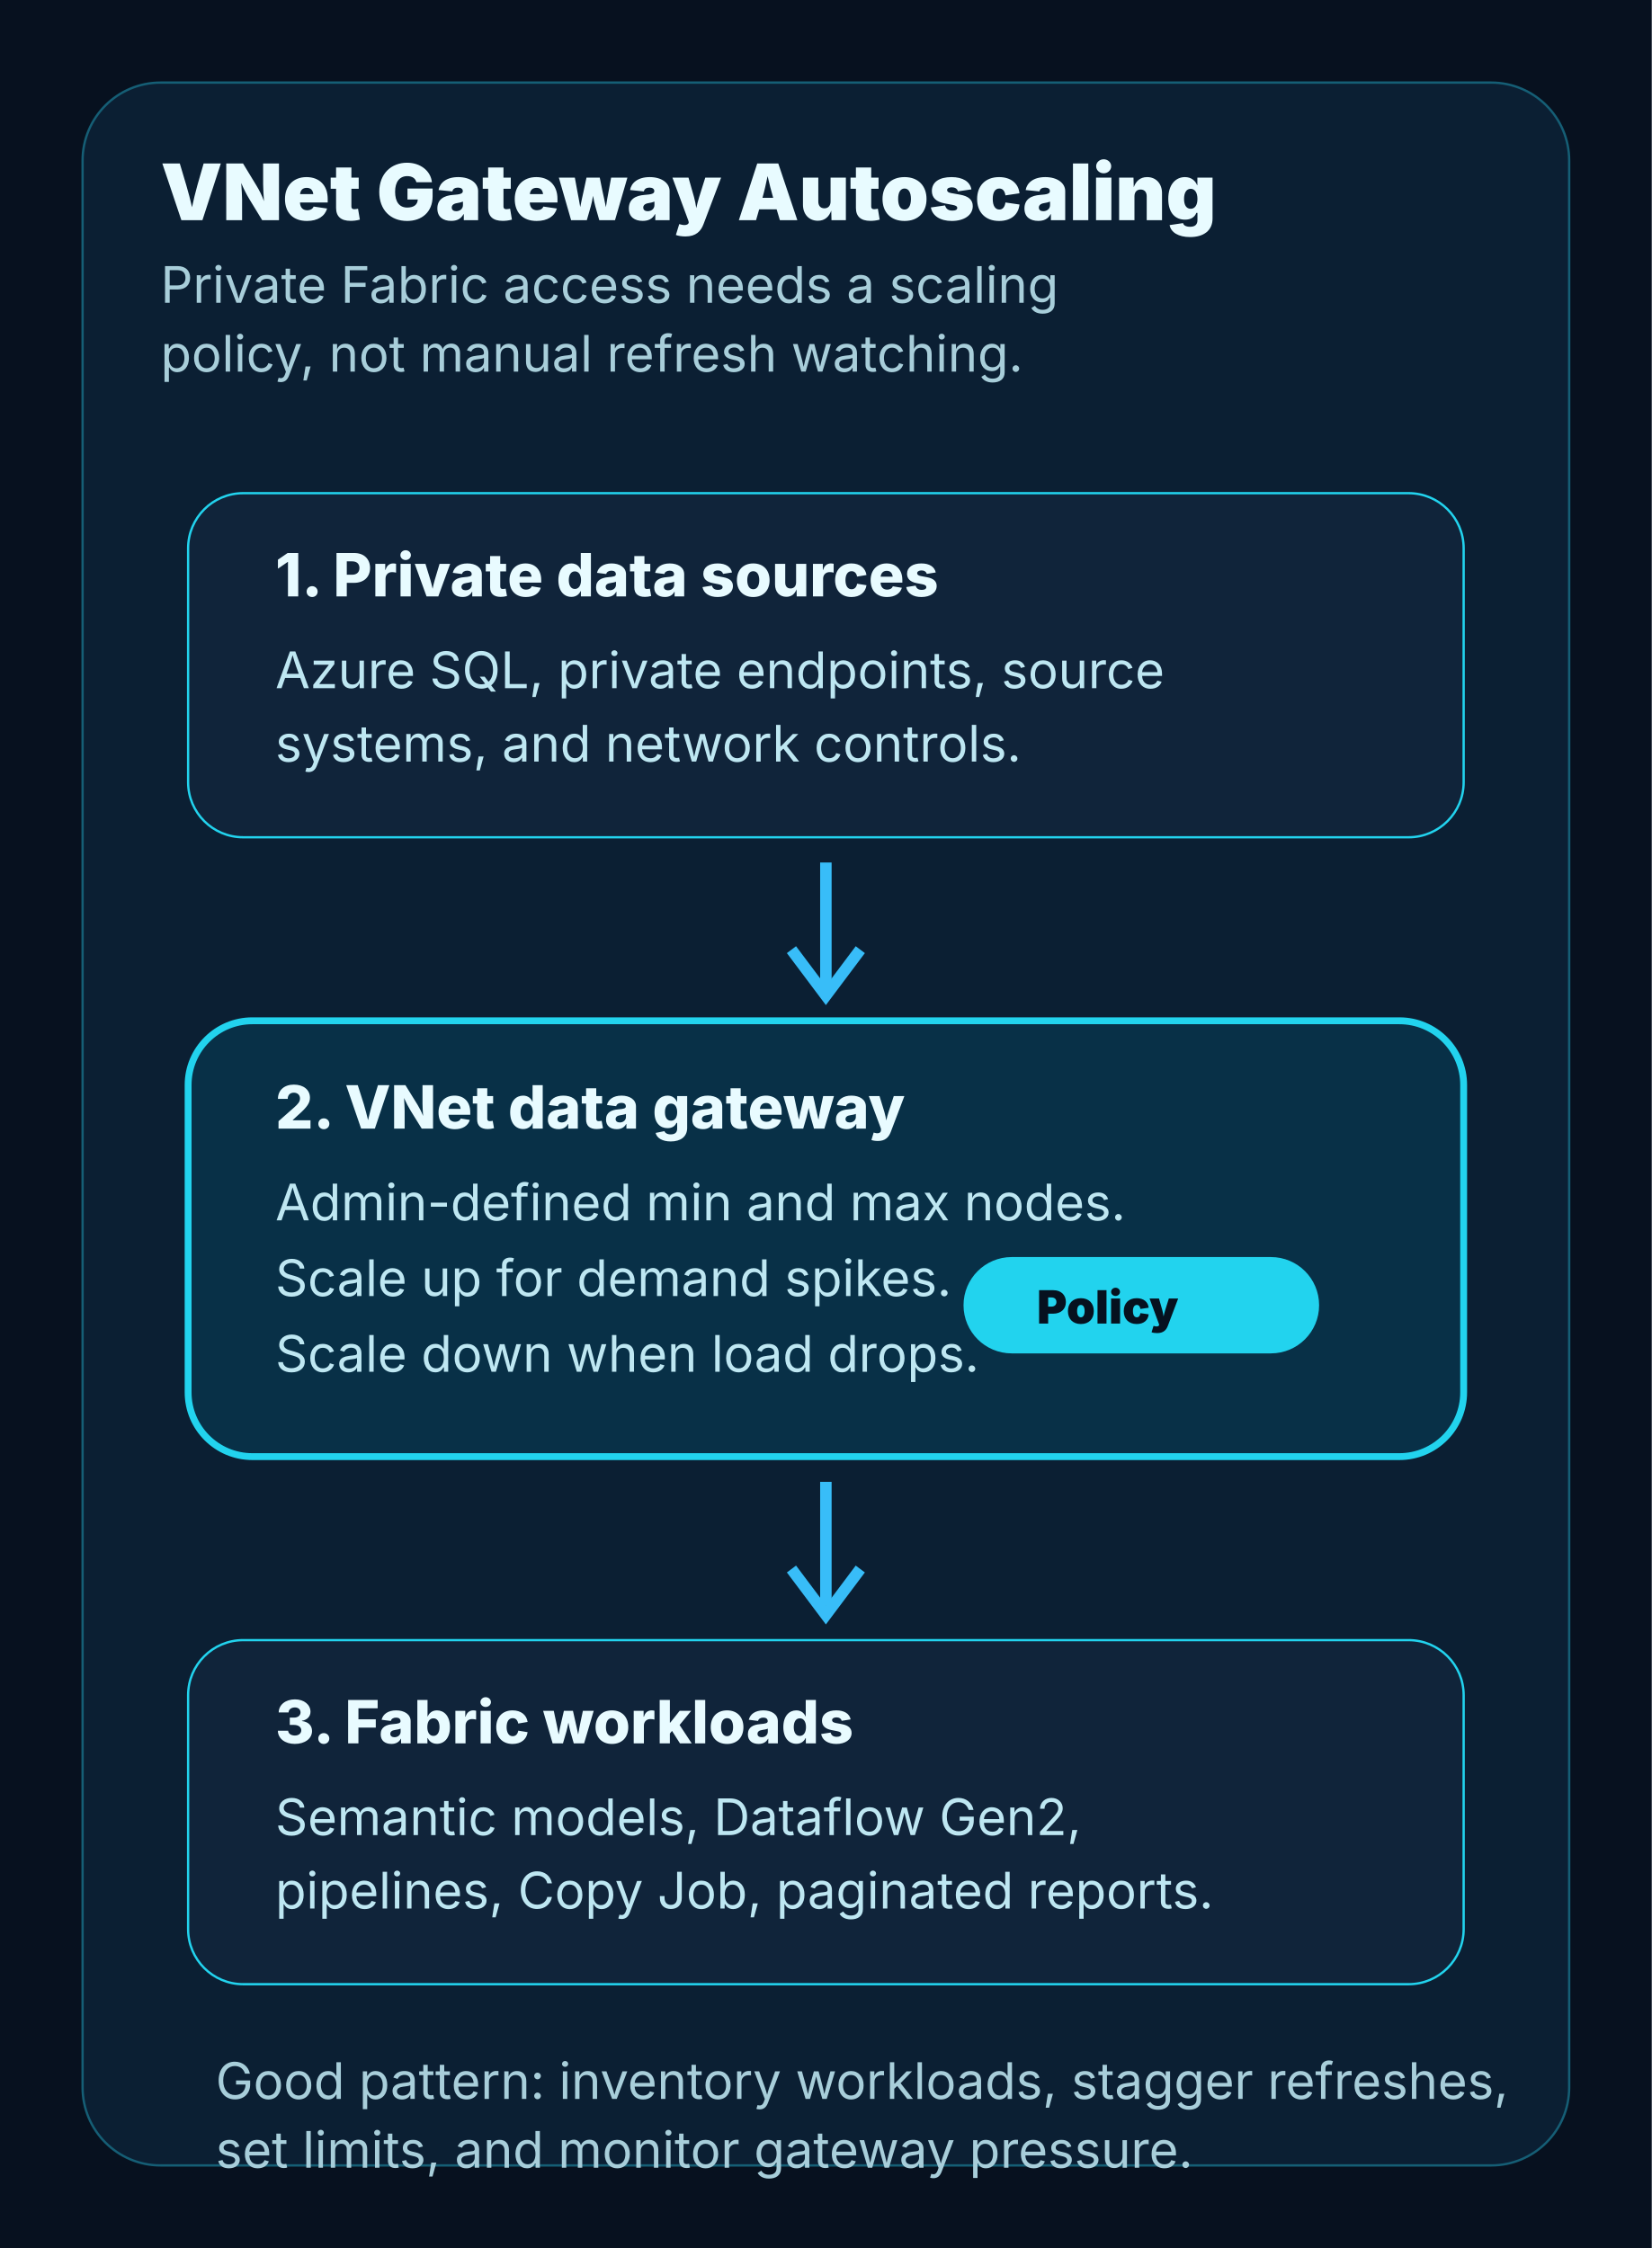
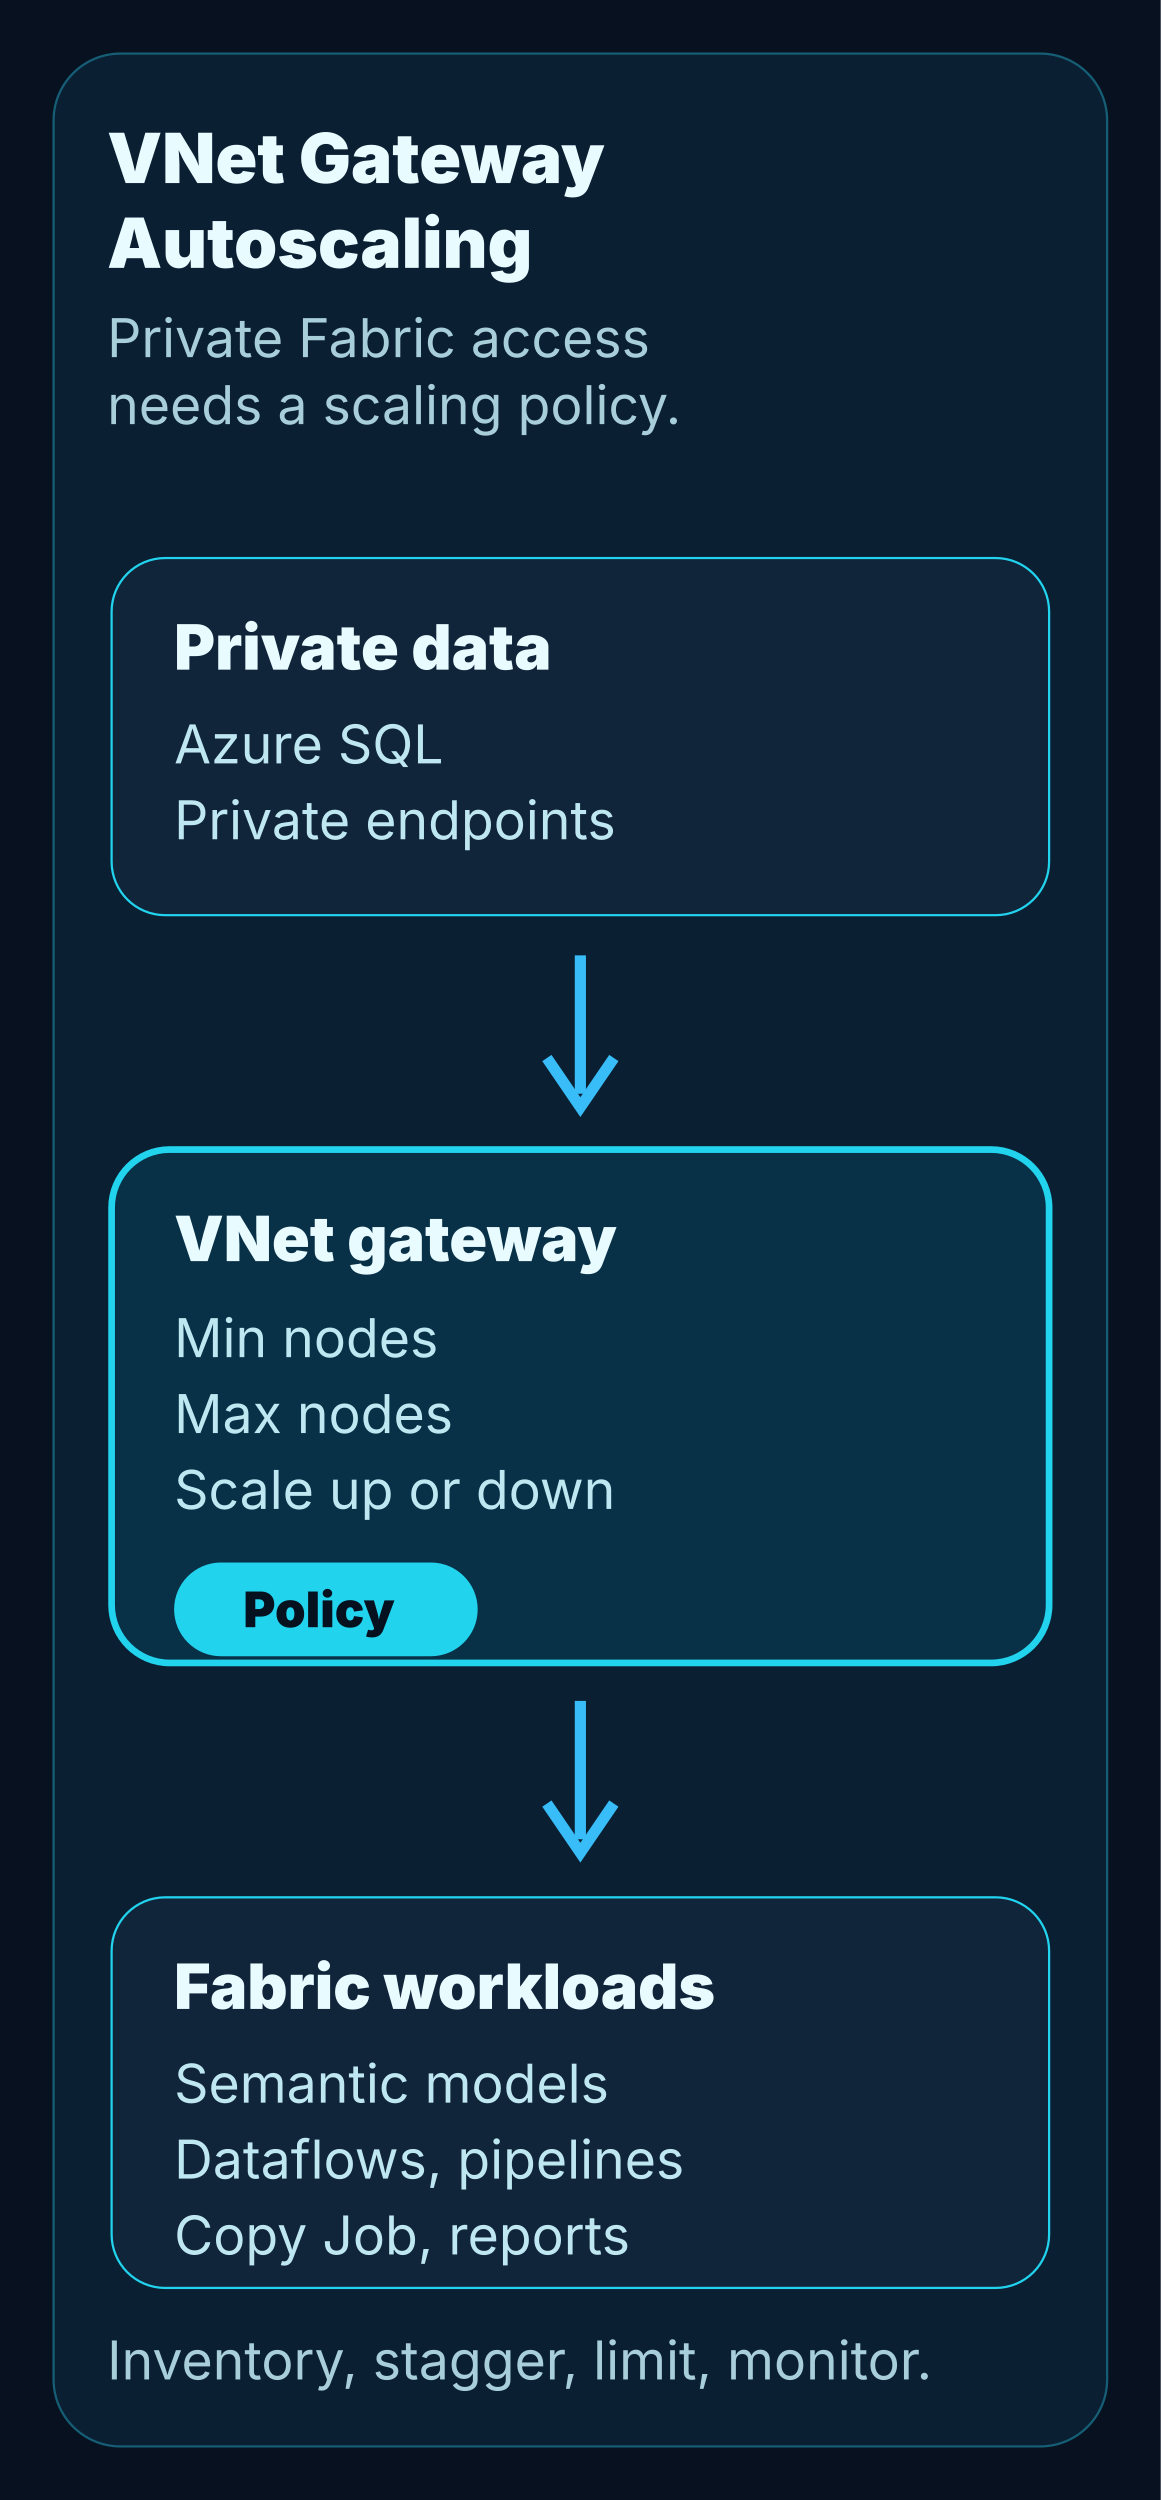
- <svg xmlns="http://www.w3.org/2000/svg" width="720" height="980" viewBox="0 0 720 980" role="img" aria-label="VNet gateway autoscaling operating model">
+ <svg xmlns="http://www.w3.org/2000/svg" width="520" height="1120" viewBox="0 0 520 1120" role="img" aria-label="VNet gateway autoscaling operating model">
  <defs>
-     <style>text{font-family:Inter,Segoe UI,Arial,sans-serif;fill:#e8fbff}.title{font-size:34px;font-weight:850}.sub{font-size:22px;fill:#a8ceda}.h{font-size:26px;font-weight:820}.body{font-size:22px;fill:#bee7f2}.tag{font-size:20px;fill:#06111f;font-weight:850}</style>
+     <style>text{font-family:Inter,Segoe UI,Arial,sans-serif;fill:#e8fbff}.title{font-size:31px;font-weight:850}.sub{font-size:24px;fill:#a8ceda}.h{font-size:28px;font-weight:850}.body{font-size:24px;fill:#bee7f2}.tag{font-size:22px;fill:#06111f;font-weight:850}</style>
  </defs>
-   <rect width="720" height="980" fill="#07111f" />
-   <rect x="36" y="36" width="648" height="908" rx="34" fill="#0b1f33" stroke="#155e75" />
-   <text x="70" y="96" class="title">VNet Gateway Autoscaling</text>
-   <text x="70" y="132" class="sub">Private Fabric access needs a scaling</text>
-   <text x="70" y="162" class="sub">policy, not manual refresh watching.</text>
-   <rect x="82" y="215" width="556" height="150" rx="24" fill="#10243a" stroke="#22d3ee" />
-   <text x="120" y="260" class="h">1. Private data sources</text>
-   <text x="120" y="300" class="body">Azure SQL, private endpoints, source</text>
-   <text x="120" y="332" class="body">systems, and network controls.</text>
-   <path d="M360 376 L360 430" stroke="#38bdf8" stroke-width="5" />
-   <path d="M345 414 L360 434 L375 414" fill="none" stroke="#38bdf8" stroke-width="5" />
-   <rect x="82" y="445" width="556" height="190" rx="28" fill="#083047" stroke="#22d3ee" stroke-width="3" />
-   <text x="120" y="492" class="h">2. VNet data gateway</text>
-   <text x="120" y="532" class="body">Admin-defined min and max nodes.</text>
-   <text x="120" y="565" class="body">Scale up for demand spikes.</text>
-   <text x="120" y="598" class="body">Scale down when load drops.</text>
-   <rect x="420" y="548" width="155" height="42" rx="21" fill="#22d3ee" />
-   <text x="452" y="577" class="tag">Policy</text>
-   <path d="M360 646 L360 700" stroke="#38bdf8" stroke-width="5" />
-   <path d="M345 684 L360 704 L375 684" fill="none" stroke="#38bdf8" stroke-width="5" />
-   <rect x="82" y="715" width="556" height="150" rx="24" fill="#10243a" stroke="#22d3ee" />
-   <text x="120" y="760" class="h">3. Fabric workloads</text>
-   <text x="120" y="800" class="body">Semantic models, Dataflow Gen2,</text>
-   <text x="120" y="832" class="body">pipelines, Copy Job, paginated reports.</text>
-   <text x="94" y="915" class="sub">Good pattern: inventory workloads, stagger refreshes,</text>
-   <text x="94" y="945" class="sub">set limits, and monitor gateway pressure.</text>
+   <rect width="520" height="1120" fill="#07111f" />
+   <rect x="24" y="24" width="472" height="1072" rx="30" fill="#0b1f33" stroke="#155e75" />
+   <text x="48" y="82" class="title">VNet Gateway</text>
+   <text x="48" y="120" class="title">Autoscaling</text>
+   <text x="48" y="160" class="sub">Private Fabric access</text>
+   <text x="48" y="190" class="sub">needs a scaling policy.</text>
+   <rect x="50" y="250" width="420" height="160" rx="24" fill="#10243a" stroke="#22d3ee" />
+   <text x="78" y="300" class="h">Private data</text>
+   <text x="78" y="342" class="body">Azure SQL</text>
+   <text x="78" y="376" class="body">Private endpoints</text>
+   <path d="M260 428 L260 490" stroke="#38bdf8" stroke-width="5" />
+   <path d="M245 474 L260 496 L275 474" fill="none" stroke="#38bdf8" stroke-width="5" />
+   <rect x="50" y="515" width="420" height="230" rx="26" fill="#083047" stroke="#22d3ee" stroke-width="3" />
+   <text x="78" y="565" class="h">VNet gateway</text>
+   <text x="78" y="608" class="body">Min nodes</text>
+   <text x="78" y="642" class="body">Max nodes</text>
+   <text x="78" y="676" class="body">Scale up or down</text>
+   <rect x="78" y="700" width="136" height="42" rx="21" fill="#22d3ee" />
+   <text x="109" y="729" class="tag">Policy</text>
+   <path d="M260 762 L260 824" stroke="#38bdf8" stroke-width="5" />
+   <path d="M245 808 L260 830 L275 808" fill="none" stroke="#38bdf8" stroke-width="5" />
+   <rect x="50" y="850" width="420" height="175" rx="24" fill="#10243a" stroke="#22d3ee" />
+   <text x="78" y="900" class="h">Fabric workloads</text>
+   <text x="78" y="942" class="body">Semantic models</text>
+   <text x="78" y="976" class="body">Dataflows, pipelines</text>
+   <text x="78" y="1010" class="body">Copy Job, reports</text>
+   <text x="48" y="1066" class="sub">Inventory, stagger, limit, monitor.</text>
</svg>
